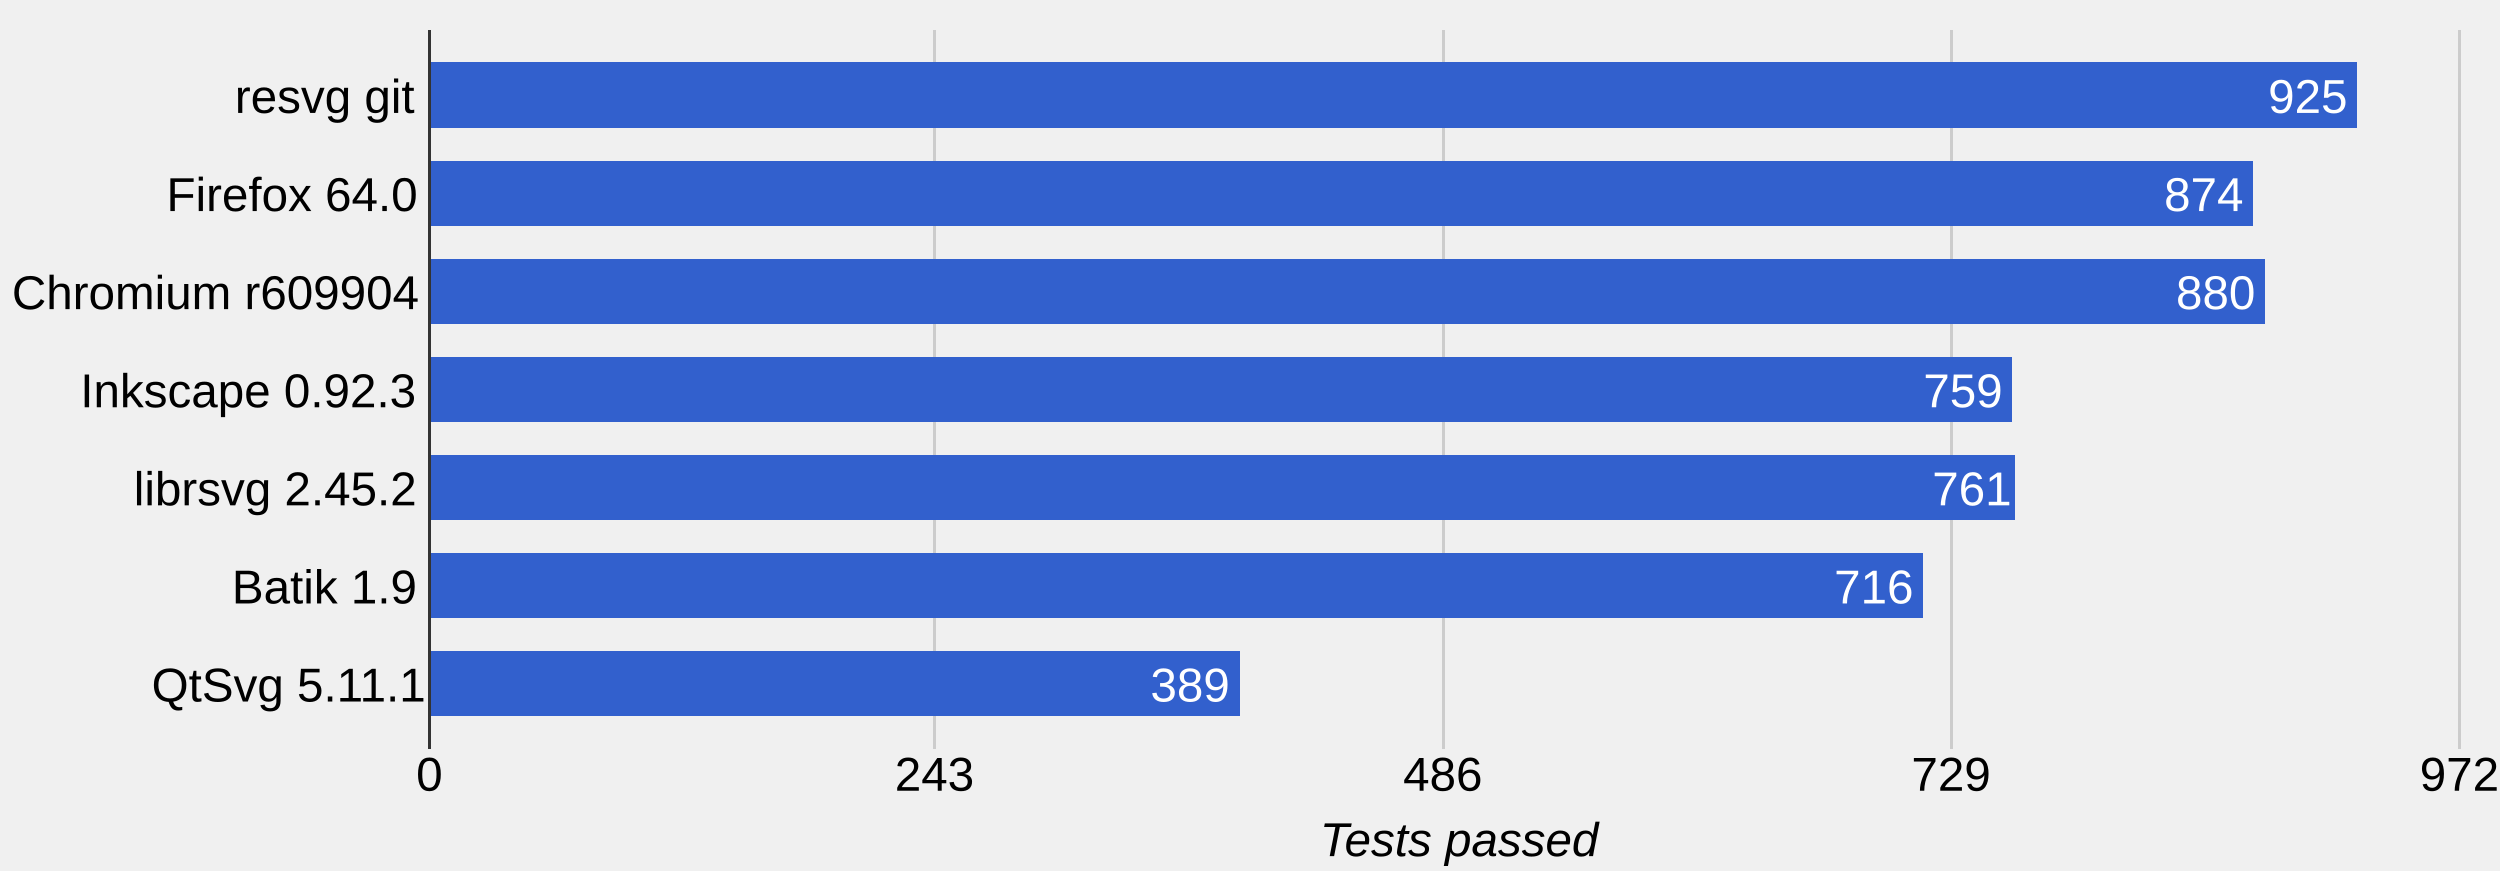
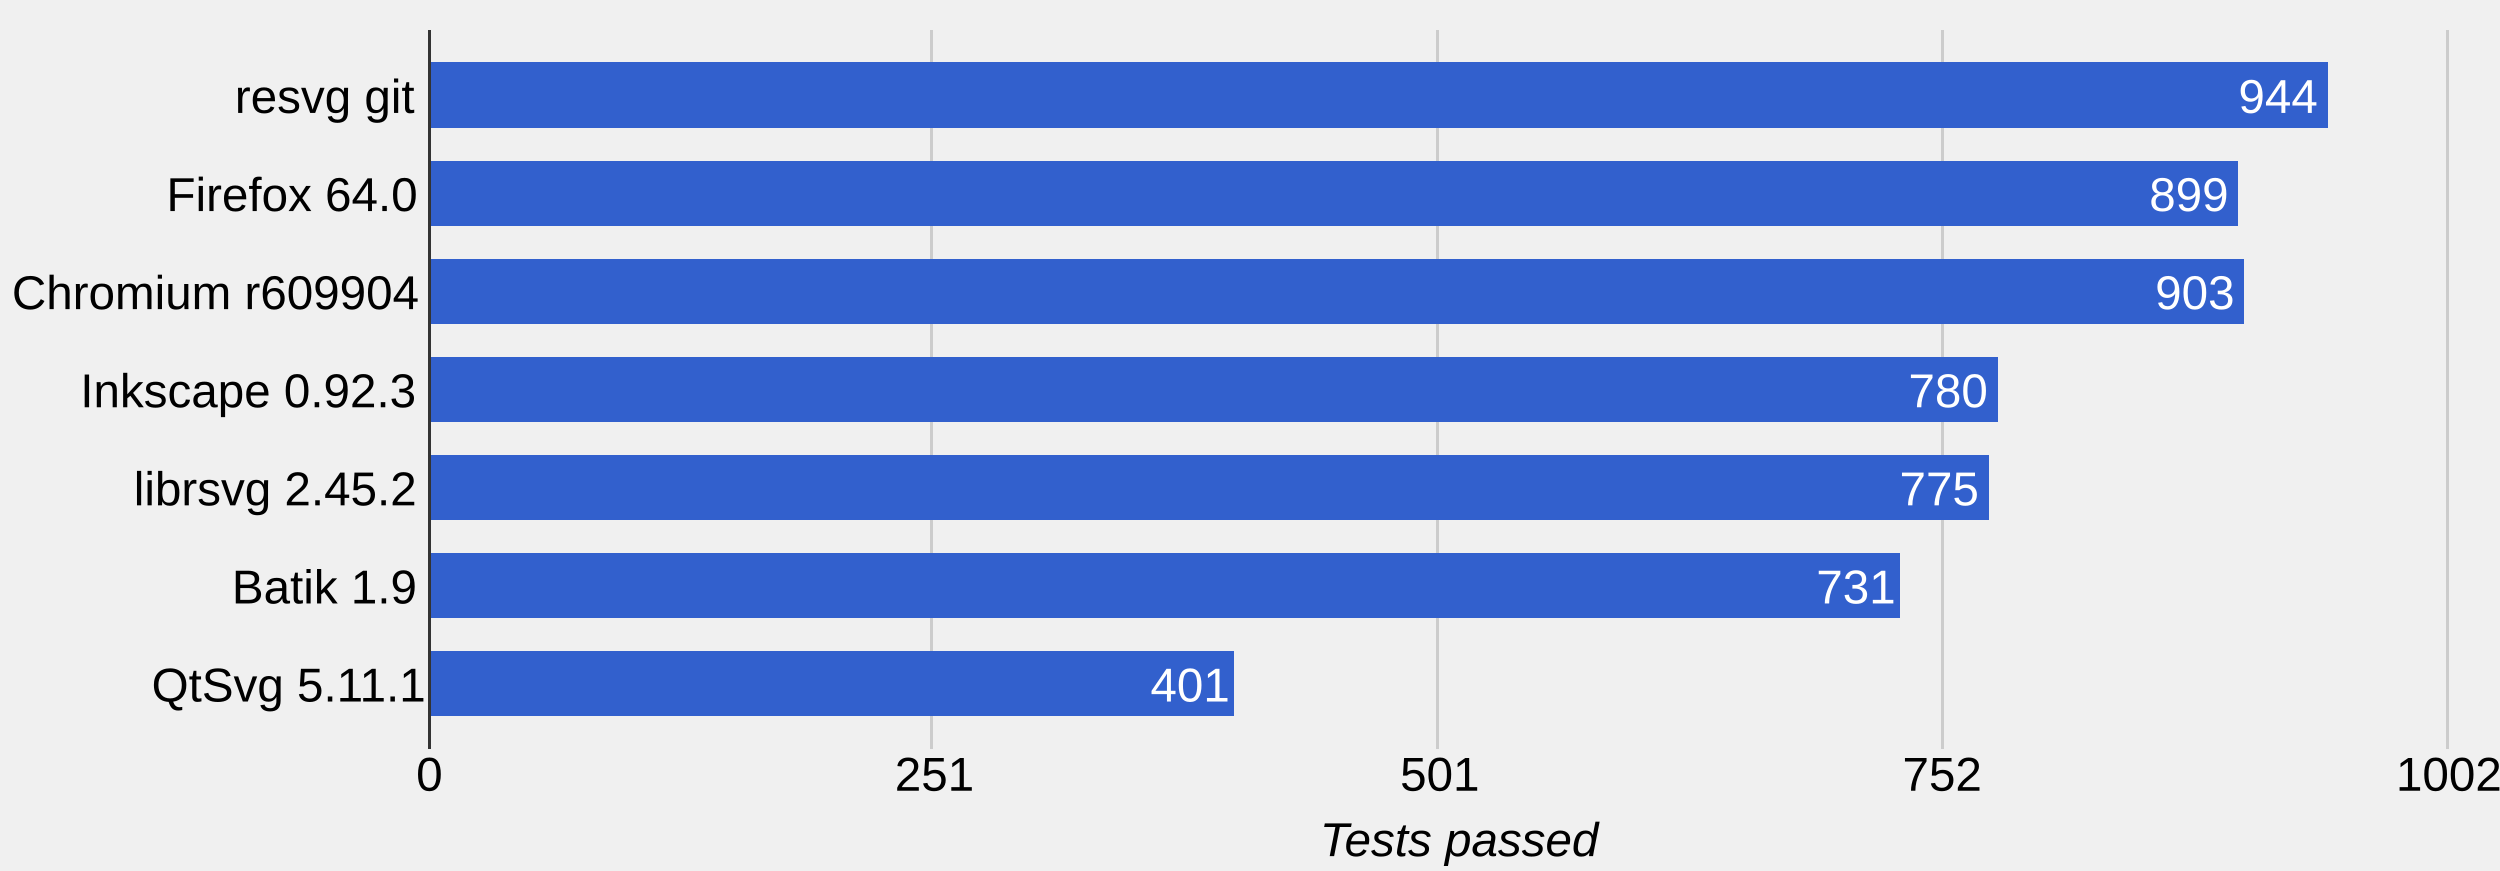
<svg xmlns="http://www.w3.org/2000/svg" height="293" shape-rendering="crispEdges" width="841">
  <text font-family="Arial" font-size="16" x="79" y="38">resvg git</text>
  <text font-family="Arial" font-size="16" x="56" y="71">Firefox 64.0</text>
  <text font-family="Arial" font-size="16" x="4" y="104">Chromium r609904</text>
  <text font-family="Arial" font-size="16" x="27" y="137">Inkscape 0.92.3</text>
  <text font-family="Arial" font-size="16" x="45" y="170">librsvg 2.45.2</text>
  <text font-family="Arial" font-size="16" x="78" y="203">Batik 1.9</text>
  <text font-family="Arial" font-size="16" x="51" y="236">QtSvg 5.11.1</text>
  <rect fill="#ccc" height="242" width="1" x="144" y="10" />
  <text fill="#000" font-family="Arial" font-size="16" x="140" y="266">0</text>
-   <rect fill="#ccc" height="242" width="1" x="314" y="10" />
-   <text fill="#000" font-family="Arial" font-size="16" x="301" y="266">243</text>
-   <rect fill="#ccc" height="242" width="1" x="485" y="10" />
-   <text fill="#000" font-family="Arial" font-size="16" x="472" y="266">486</text>
-   <rect fill="#ccc" height="242" width="1" x="656" y="10" />
-   <text fill="#000" font-family="Arial" font-size="16" x="643" y="266">729</text>
-   <rect fill="#ccc" height="242" width="1" x="827" y="10" />
-   <text fill="#000" font-family="Arial" font-size="16" x="814" y="266">972</text>
-   <rect fill="#3260cd" height="22" width="649" x="144" y="21" />
-   <text fill="#fff" font-family="Arial" font-size="16" x="763" y="38">925</text>
-   <rect fill="#3260cd" height="22" width="614" x="144" y="54" />
-   <text fill="#fff" font-family="Arial" font-size="16" x="728" y="71">874</text>
-   <rect fill="#3260cd" height="22" width="618" x="144" y="87" />
-   <text fill="#fff" font-family="Arial" font-size="16" x="732" y="104">880</text>
-   <rect fill="#3260cd" height="22" width="533" x="144" y="120" />
-   <text fill="#fff" font-family="Arial" font-size="16" x="647" y="137">759</text>
-   <rect fill="#3260cd" height="22" width="534" x="144" y="153" />
-   <text fill="#fff" font-family="Arial" font-size="16" x="650" y="170">761</text>
-   <rect fill="#3260cd" height="22" width="503" x="144" y="186" />
-   <text fill="#fff" font-family="Arial" font-size="16" x="617" y="203">716</text>
-   <rect fill="#3260cd" height="22" width="273" x="144" y="219" />
-   <text fill="#fff" font-family="Arial" font-size="16" x="387" y="236">389</text>
+   <rect fill="#ccc" height="242" width="1" x="313" y="10" />
+   <text fill="#000" font-family="Arial" font-size="16" x="301" y="266">251</text>
+   <rect fill="#ccc" height="242" width="1" x="483" y="10" />
+   <text fill="#000" font-family="Arial" font-size="16" x="471" y="266">501</text>
+   <rect fill="#ccc" height="242" width="1" x="653" y="10" />
+   <text fill="#000" font-family="Arial" font-size="16" x="640" y="266">752</text>
+   <rect fill="#ccc" height="242" width="1" x="823" y="10" />
+   <text fill="#000" font-family="Arial" font-size="16" x="806" y="266">1002</text>
+   <rect fill="#3260cd" height="22" width="639" x="144" y="21" />
+   <text fill="#fff" font-family="Arial" font-size="16" x="753" y="38">944</text>
+   <rect fill="#3260cd" height="22" width="609" x="144" y="54" />
+   <text fill="#fff" font-family="Arial" font-size="16" x="723" y="71">899</text>
+   <rect fill="#3260cd" height="22" width="611" x="144" y="87" />
+   <text fill="#fff" font-family="Arial" font-size="16" x="725" y="104">903</text>
+   <rect fill="#3260cd" height="22" width="528" x="144" y="120" />
+   <text fill="#fff" font-family="Arial" font-size="16" x="642" y="137">780</text>
+   <rect fill="#3260cd" height="22" width="525" x="144" y="153" />
+   <text fill="#fff" font-family="Arial" font-size="16" x="639" y="170">775</text>
+   <rect fill="#3260cd" height="22" width="495" x="144" y="186" />
+   <text fill="#fff" font-family="Arial" font-size="16" x="611" y="203">731</text>
+   <rect fill="#3260cd" height="22" width="271" x="144" y="219" />
+   <text fill="#fff" font-family="Arial" font-size="16" x="387" y="236">401</text>
  <rect fill="#333" height="242" width="1" x="144" y="10" />
  <text font-family="Arial" font-size="16" font-style="italic" x="444" y="288">Tests passed</text>
</svg>
